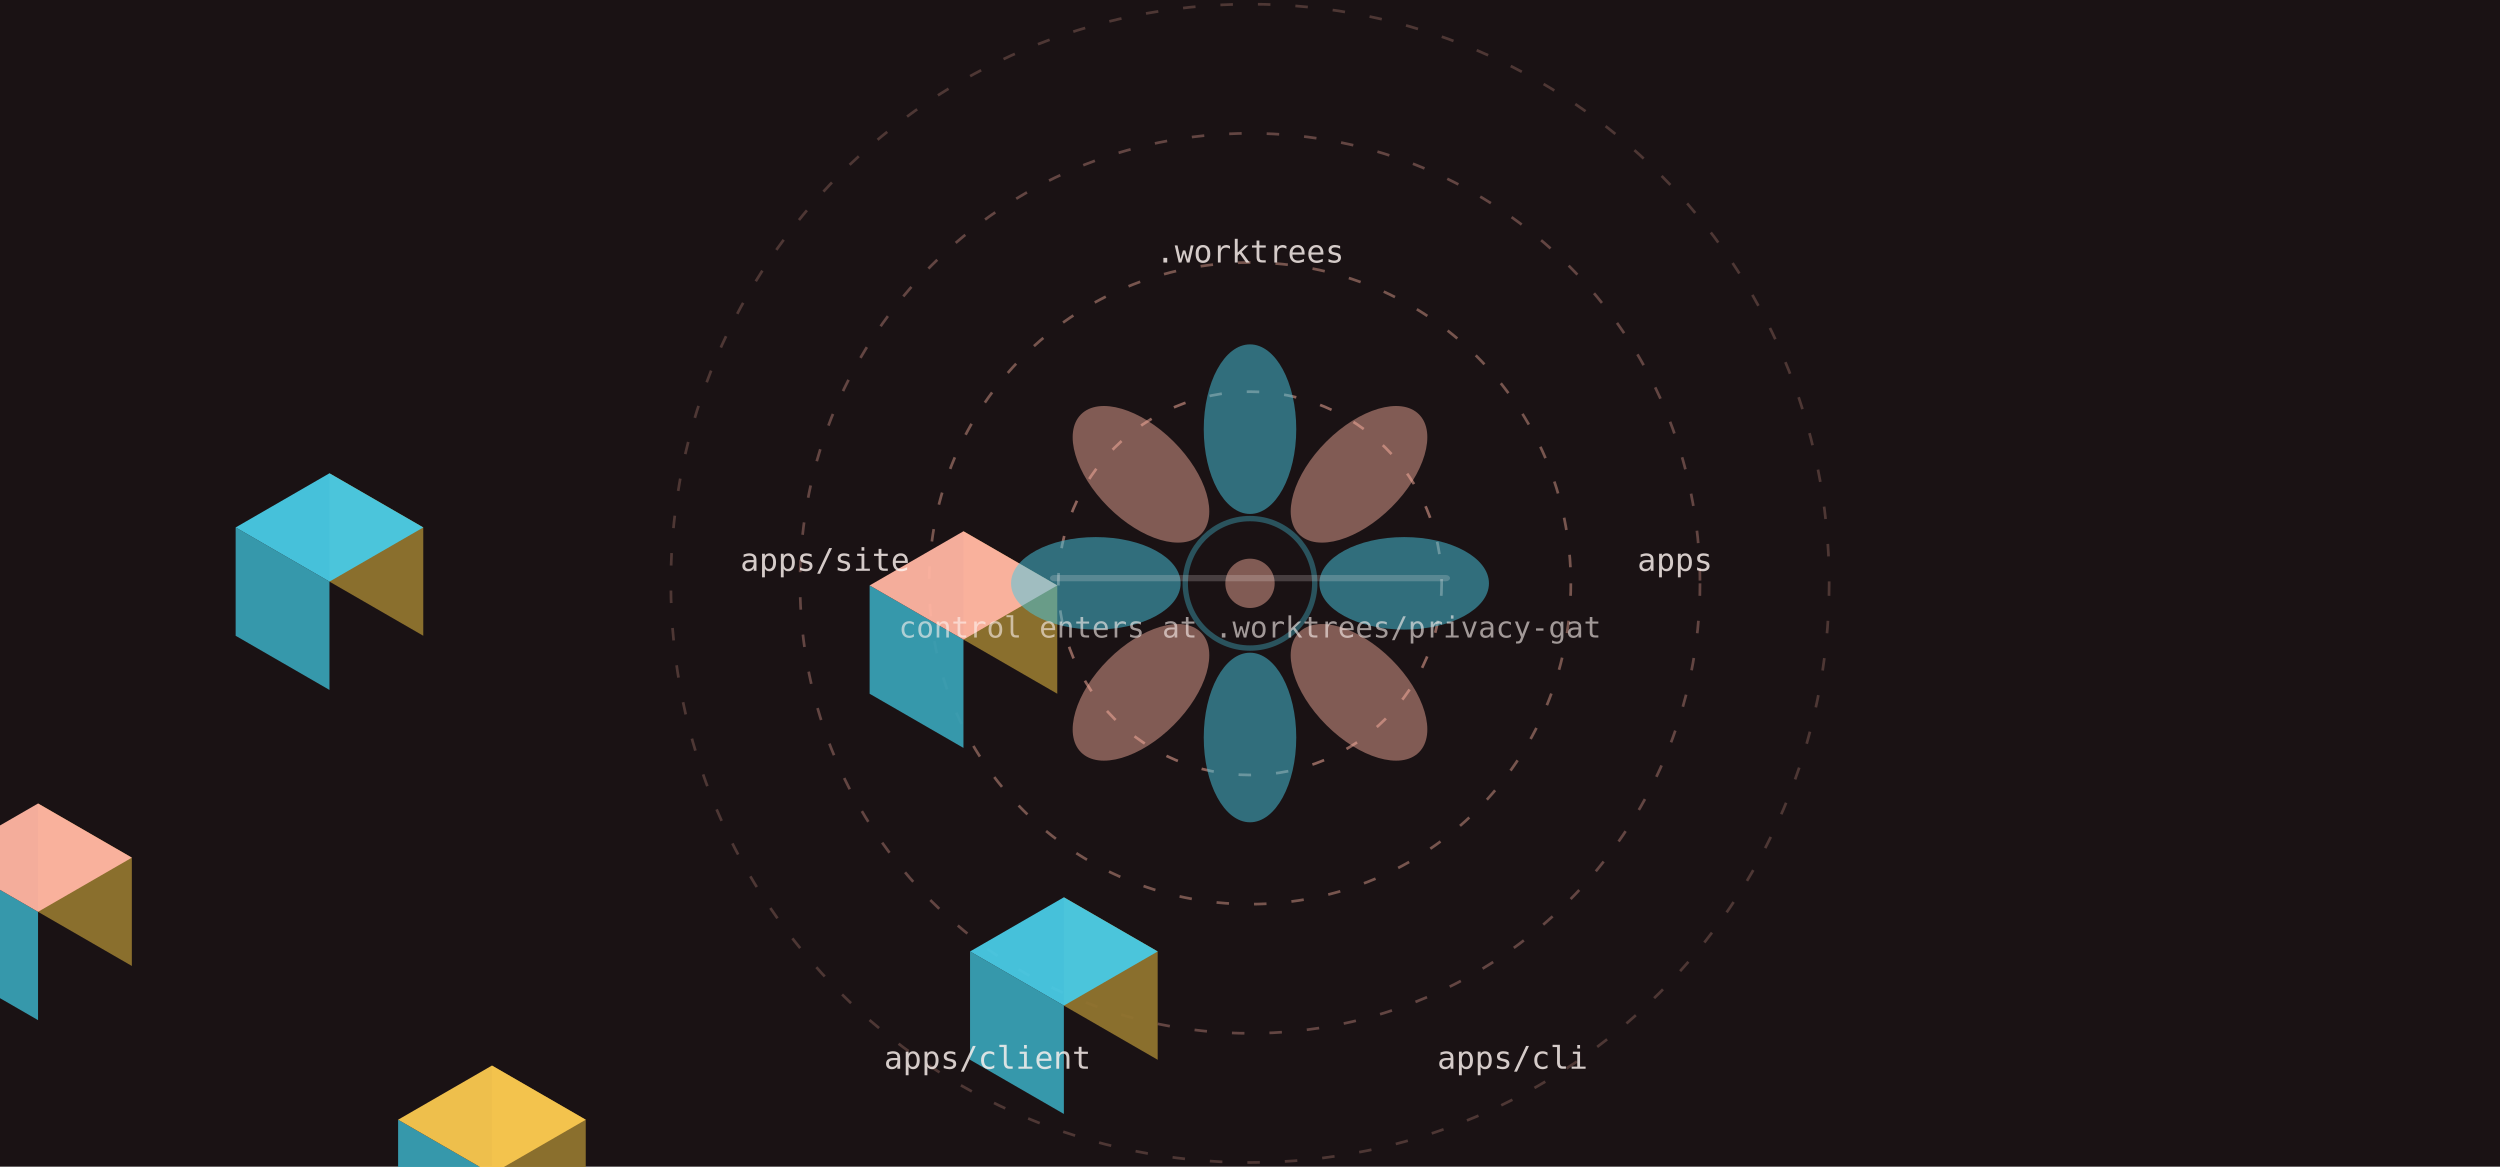
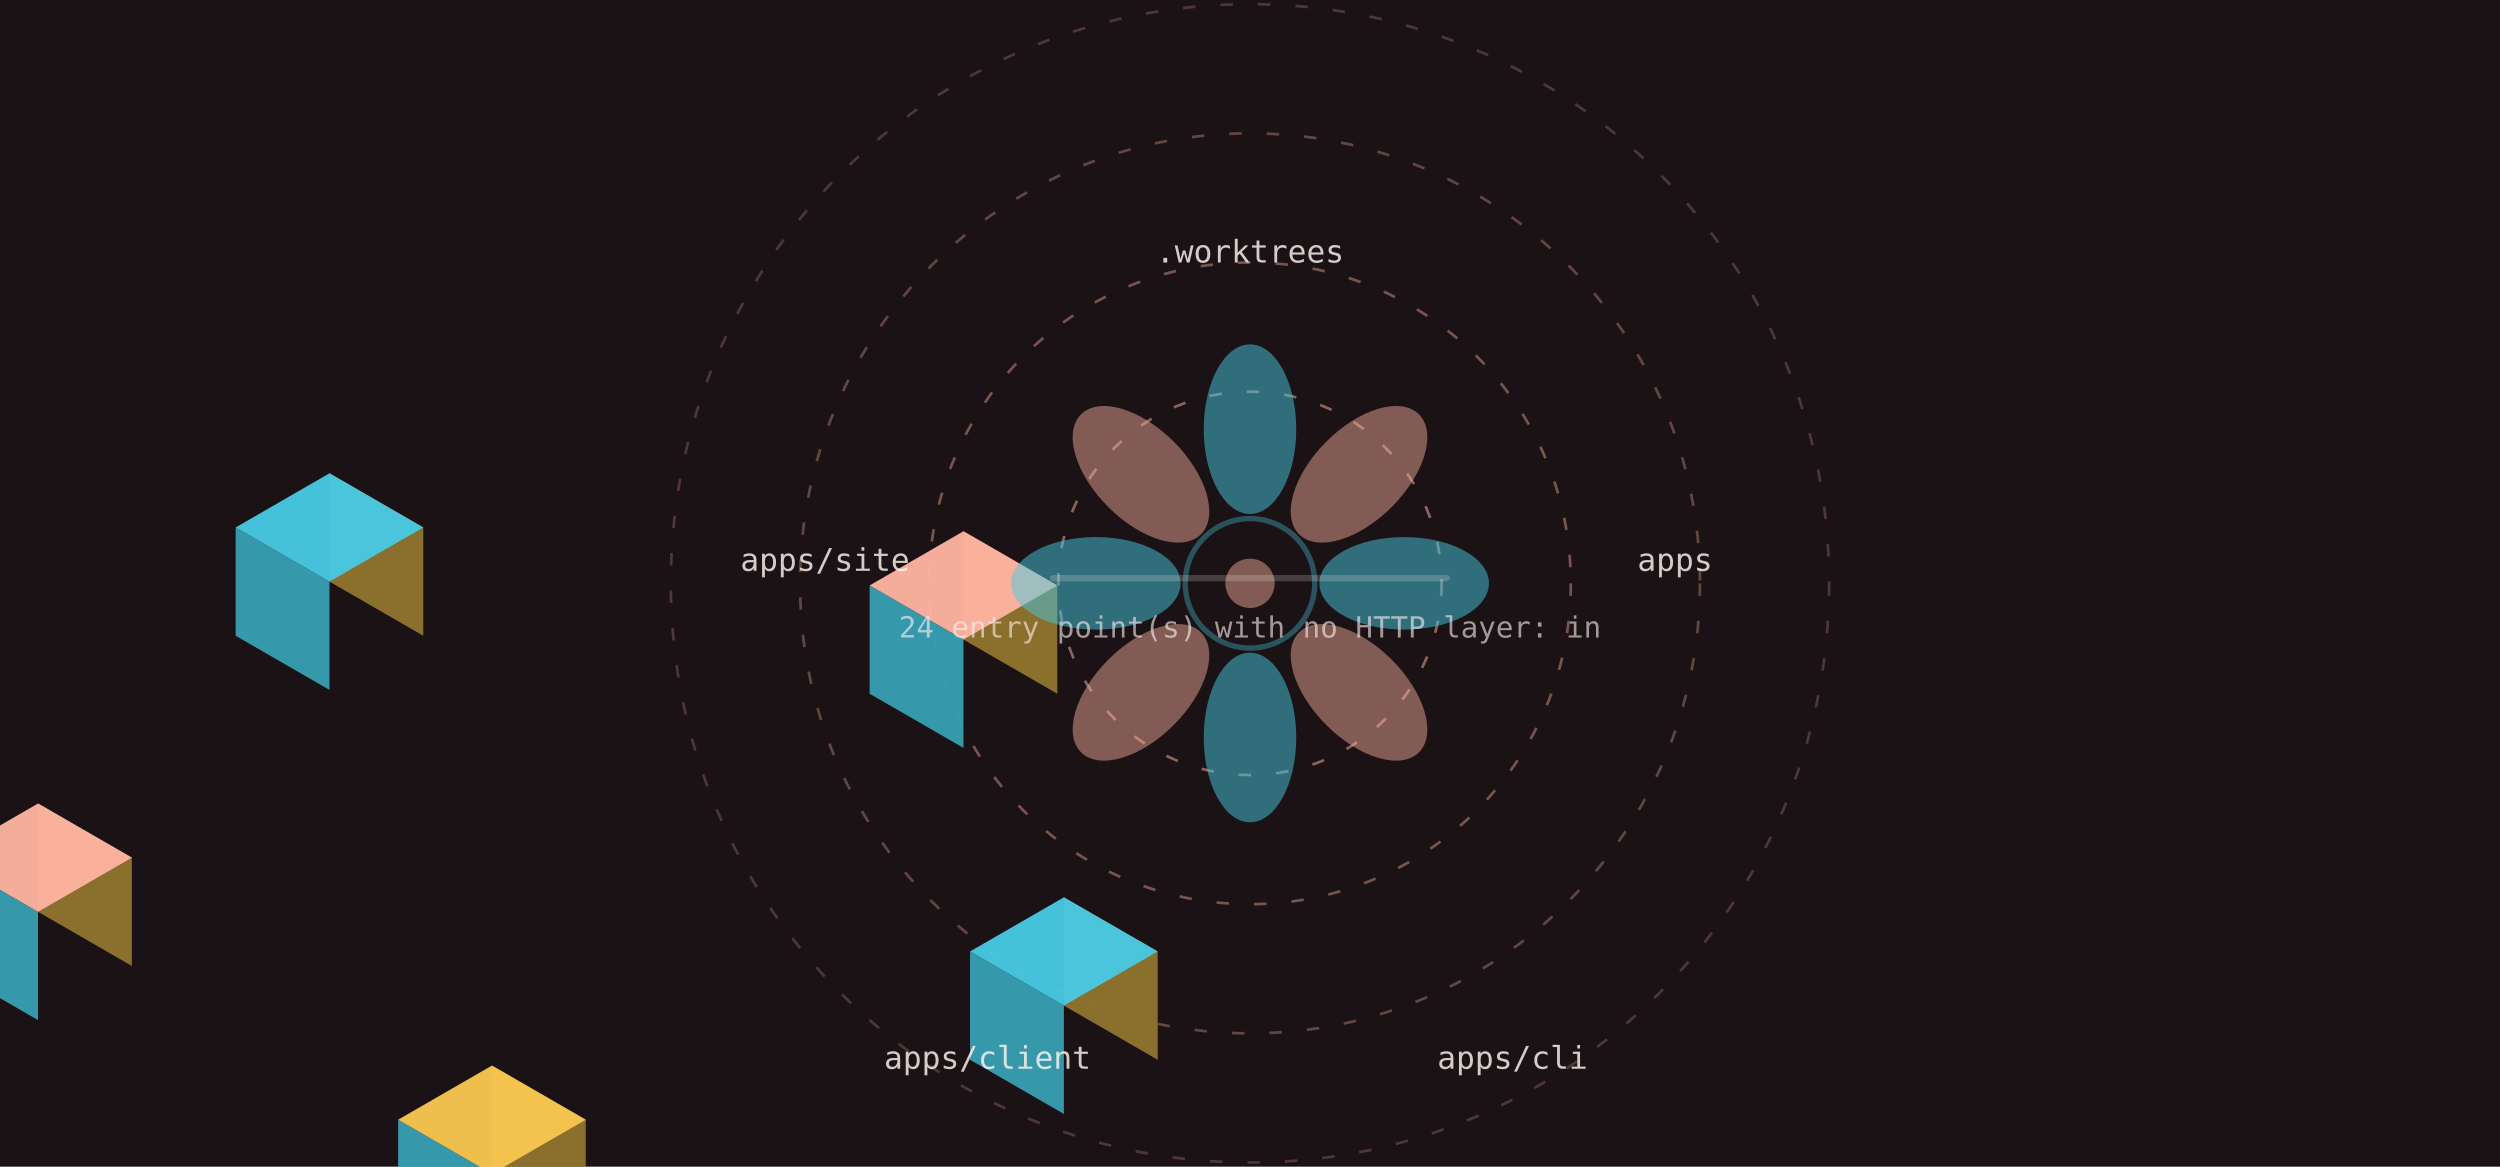
<svg xmlns="http://www.w3.org/2000/svg" viewBox="0 0 1200 560" width="1200" height="560" role="img" aria-label="gh0st workflow">
  <rect width="1200" height="560" fill="#1a1214" />
  <defs>
    <linearGradient id="gk" x1="0" y1="0" x2="1" y2="1">
      <stop offset="0%" stop-color="#ffb4a2" />
      <stop offset="100%" stop-color="#48cae4" />
    </linearGradient>
  </defs>
  <circle cx="600.00" cy="280.00" r="92.00" fill="none" stroke="rgba(255,180,162,0.500)" stroke-width="1.30" opacity="1.00" stroke-dasharray="6 12" />
  <circle cx="600.00" cy="280.00" r="154.00" fill="none" stroke="rgba(255,180,162,0.410)" stroke-width="1.30" opacity="1.00" stroke-dasharray="6 12" />
  <circle cx="600.00" cy="280.00" r="216.00" fill="none" stroke="rgba(255,180,162,0.320)" stroke-width="1.30" opacity="1.00" stroke-dasharray="6 12" />
  <circle cx="600.00" cy="280.00" r="278.00" fill="none" stroke="rgba(255,180,162,0.230)" stroke-width="1.30" opacity="1.00" stroke-dasharray="6 12" />
  <polygon points="462.46,307.00 507.49,333.00 507.49,281.00 462.46,255.00" fill="#90732e" opacity="0.95" />
  <polygon points="417.42,333.00 462.46,359.00 462.46,307.00 417.42,281.00" fill="#389eb2" opacity="0.95" />
  <polygon points="462.46,255.00 507.49,281.00 462.46,307.00 417.42,281.00" fill="#ffb4a2" opacity="0.95" />
  <text x="600" y="126" font-family="ui-monospace,Menlo,monospace" font-size="15" fill="rgba(253,244,240,0.820)" text-anchor="middle">.worktrees</text>
  <polygon points="510.66,482.70 555.69,508.70 555.69,456.70 510.66,430.70" fill="#90732e" opacity="0.95" />
  <polygon points="465.62,508.70 510.66,534.70 510.66,482.70 465.62,456.70" fill="#389eb2" opacity="0.95" />
  <polygon points="510.66,430.70 555.69,456.70 510.66,482.70 465.62,456.70" fill="#48cae4" opacity="0.95" />
  <text x="804" y="274" font-family="ui-monospace,Menlo,monospace" font-size="15" fill="rgba(253,244,240,0.820)" text-anchor="middle">apps</text>
  <polygon points="236.13,563.46 281.16,589.46 281.16,537.46 236.13,511.46" fill="#90732e" opacity="0.95" />
  <polygon points="191.09,589.46 236.13,615.46 236.13,563.46 191.09,537.46" fill="#389eb2" opacity="0.95" />
  <polygon points="236.13,511.46 281.16,537.46 236.13,563.46 191.09,537.46" fill="#f9c74f" opacity="0.95" />
  <text x="726" y="513" font-family="ui-monospace,Menlo,monospace" font-size="15" fill="rgba(253,244,240,0.820)" text-anchor="middle">apps/cli</text>
  <polygon points="18.26,437.67 63.29,463.67 63.29,411.67 18.26,385.67" fill="#90732e" opacity="0.95" />
  <polygon points="-26.77,463.67 18.26,489.67 18.26,437.67 -26.77,411.67" fill="#389eb2" opacity="0.95" />
  <polygon points="18.26,385.67 63.29,411.67 18.26,437.67 -26.77,411.67" fill="#ffb4a2" opacity="0.95" />
  <text x="474" y="513" font-family="ui-monospace,Menlo,monospace" font-size="15" fill="rgba(253,244,240,0.820)" text-anchor="middle">apps/client</text>
  <polygon points="158.14,279.17 203.17,305.17 203.17,253.17 158.14,227.17" fill="#90732e" opacity="0.95" />
  <polygon points="113.11,305.17 158.14,331.17 158.14,279.17 113.11,253.17" fill="#389eb2" opacity="0.95" />
  <polygon points="158.14,227.17 203.17,253.17 158.14,279.17 113.11,253.17" fill="#48cae4" opacity="0.95" />
  <text x="396" y="274" font-family="ui-monospace,Menlo,monospace" font-size="15" fill="rgba(253,244,240,0.820)" text-anchor="middle">apps/site</text>
  <ellipse cx="600.00" cy="206.00" rx="22.20" ry="40.70" fill="rgba(72,202,228,0.500)" opacity="1.00" transform="rotate(0.0 600.00 206.00)" />
  <ellipse cx="652.33" cy="227.67" rx="22.20" ry="40.70" fill="rgba(255,180,162,0.450)" opacity="1.00" transform="rotate(45.0 652.33 227.67)" />
  <ellipse cx="674.00" cy="280.00" rx="22.20" ry="40.70" fill="rgba(72,202,228,0.500)" opacity="1.00" transform="rotate(90.0 674.00 280.00)" />
  <ellipse cx="652.33" cy="332.33" rx="22.20" ry="40.70" fill="rgba(255,180,162,0.450)" opacity="1.00" transform="rotate(135.0 652.33 332.33)" />
  <ellipse cx="600.00" cy="354.00" rx="22.20" ry="40.70" fill="rgba(72,202,228,0.500)" opacity="1.00" transform="rotate(180.0 600.00 354.00)" />
  <ellipse cx="547.67" cy="332.33" rx="22.20" ry="40.70" fill="rgba(255,180,162,0.450)" opacity="1.00" transform="rotate(225.0 547.67 332.33)" />
  <ellipse cx="526.00" cy="280.00" rx="22.20" ry="40.70" fill="rgba(72,202,228,0.500)" opacity="1.00" transform="rotate(270.0 526.00 280.00)" />
  <ellipse cx="547.67" cy="227.67" rx="22.20" ry="40.70" fill="rgba(255,180,162,0.450)" opacity="1.00" transform="rotate(315.0 547.67 227.67)" />
  <circle cx="600.00" cy="280.00" r="31.08" fill="none" stroke="rgba(72,202,228,0.500)" stroke-width="2.59" opacity="0.70" />
  <circle cx="600.00" cy="280.00" r="11.84" fill="rgba(255,180,162,0.450)" opacity="1.00" />
  <rect x="504.00" y="276.00" width="192.00" height="3.00" rx="2.00" fill="rgba(253,244,240,0.200)" opacity="1.00" />
-   <text x="600" y="306" font-family="ui-monospace,Menlo,monospace" font-size="14" fill="rgba(253,244,240,0.600)" text-anchor="middle">control enters at .worktrees/privacy-gat</text>
+   <text x="600" y="306" font-family="ui-monospace,Menlo,monospace" font-size="14" fill="rgba(253,244,240,0.600)" text-anchor="middle">24 entry point(s) with no HTTP layer: in</text>
</svg>
